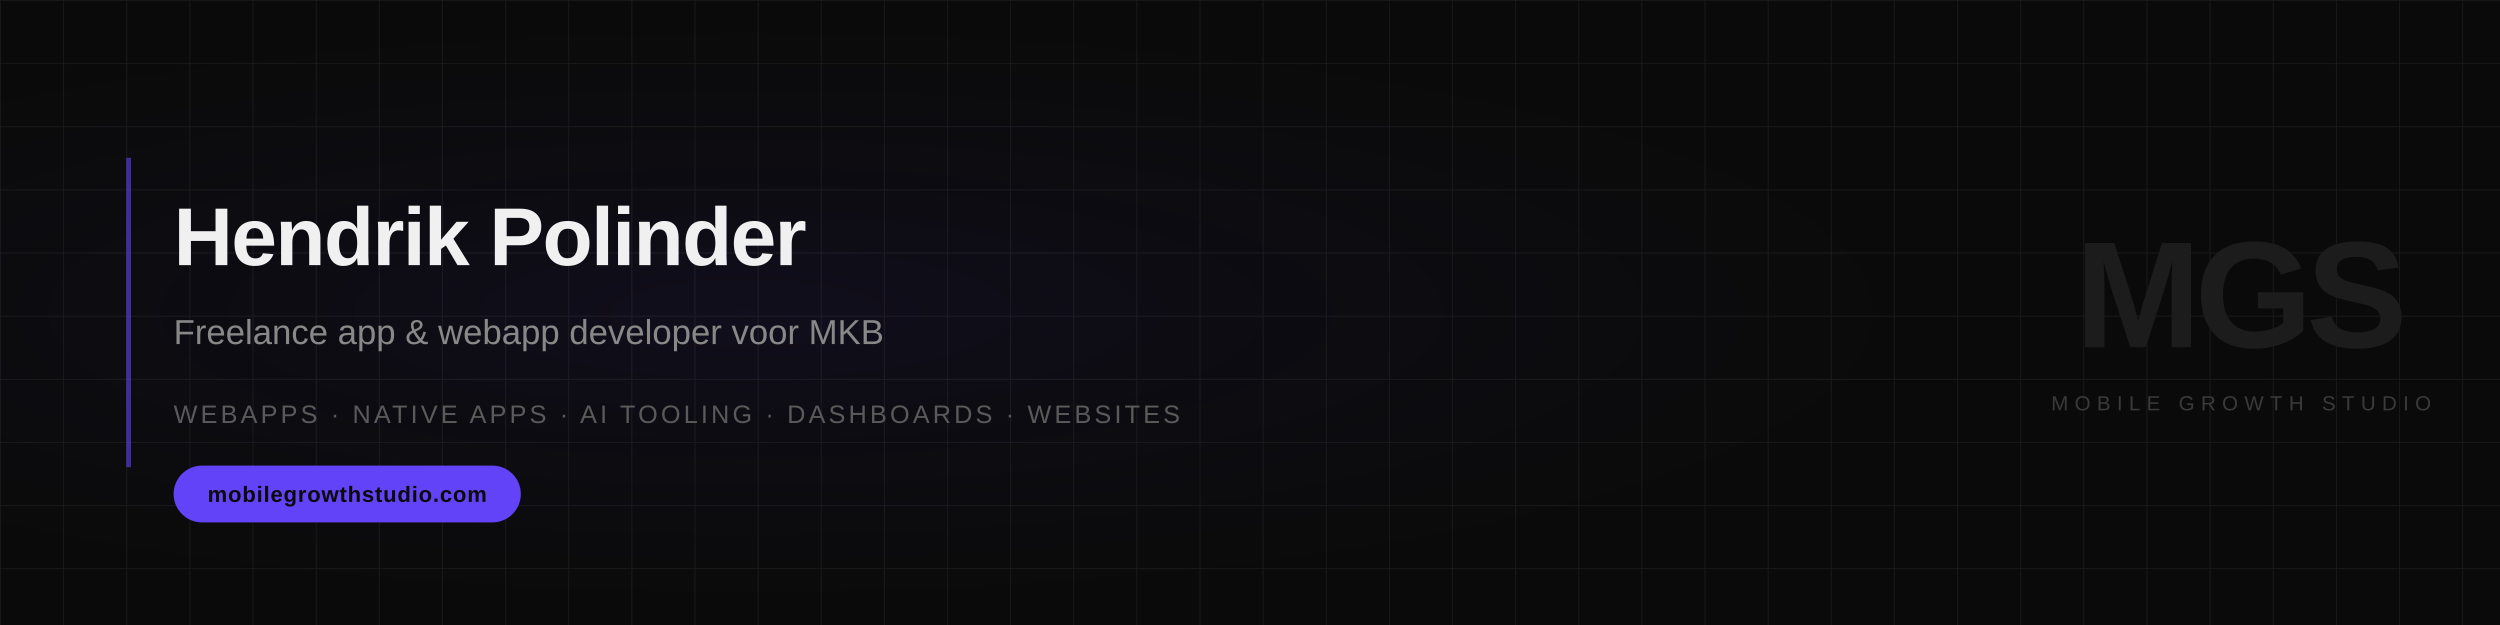
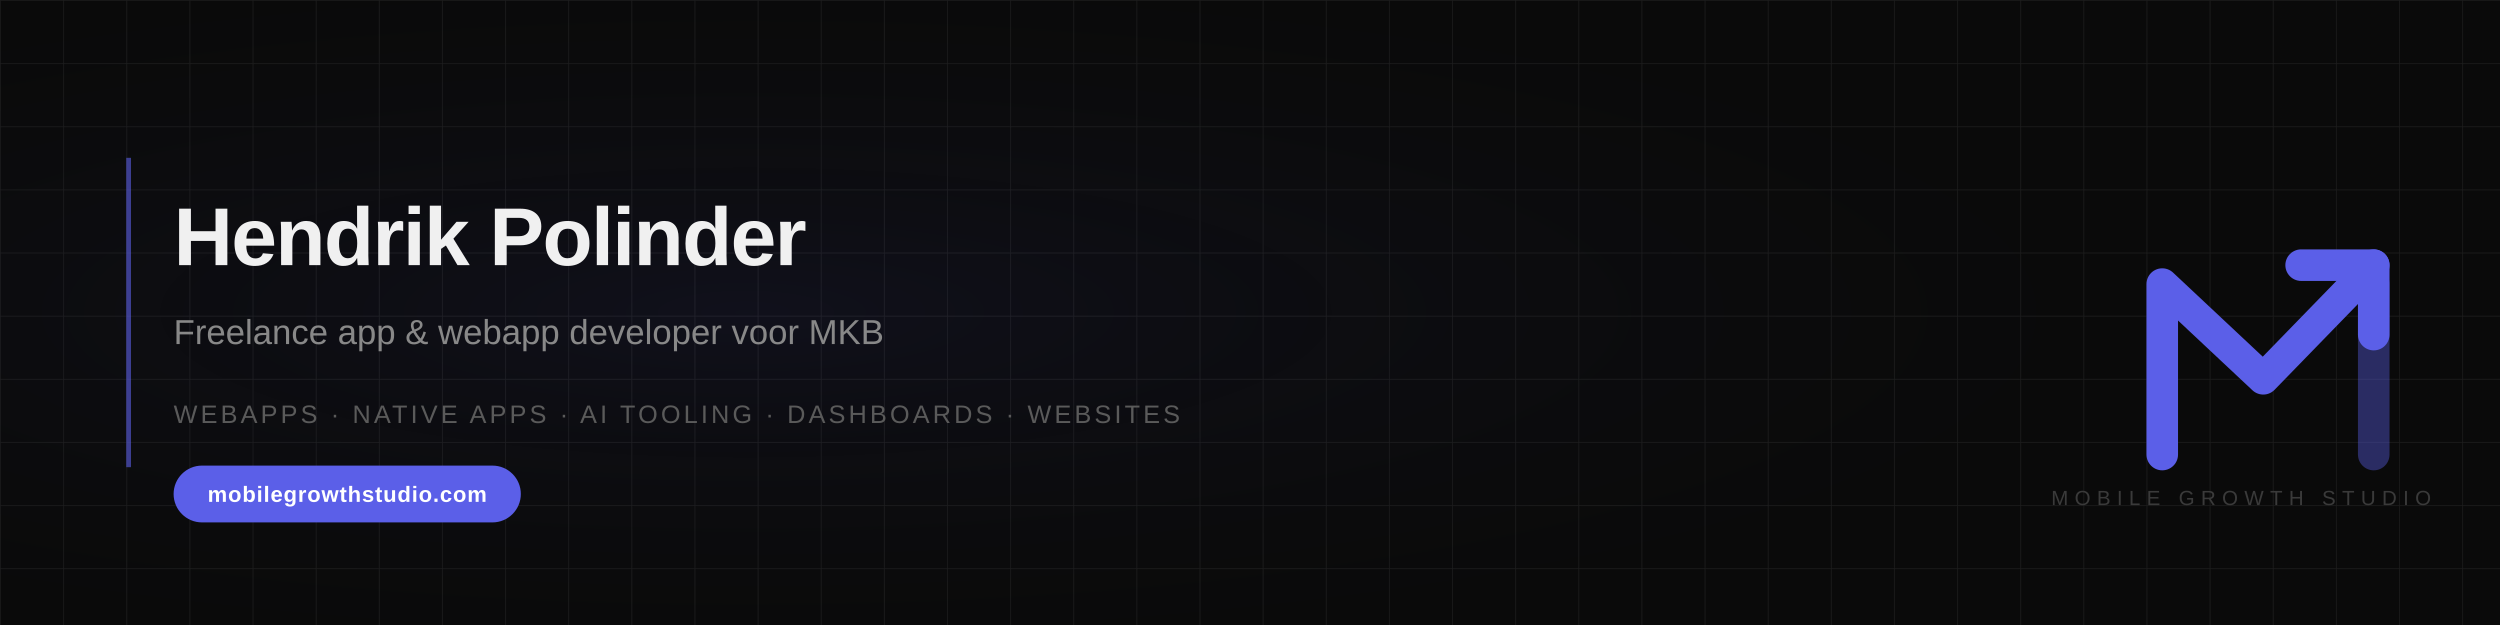
<svg xmlns="http://www.w3.org/2000/svg" width="1584" height="396" viewBox="0 0 1584 396" fill="none">
  <rect width="1584" height="396" fill="#0a0a0a" />
  <defs>
    <pattern id="grid" width="40" height="40" patternUnits="userSpaceOnUse">
      <path d="M 40 0 L 0 0 0 40" fill="none" stroke="#1c1c1c" stroke-width="1" />
    </pattern>
    <radialGradient id="glow" cx="30%" cy="50%" r="60%">
-       <stop offset="0%" stop-color="#6343f7" stop-opacity="0.08" />
+       <stop offset="0%" stop-color="#5B5FE8" stop-opacity="0.08" />
      <stop offset="100%" stop-color="#0a0a0a" stop-opacity="0" />
    </radialGradient>
+     <linearGradient id="markGrad" gradientUnits="userSpaceOnUse" x1="1330" y1="280" x2="1510" y2="120">
+       <stop offset="0%" stop-color="#5B5FE8" />
+       <stop offset="50%" stop-color="#9BA3F2" />
+       <stop offset="100%" stop-color="#E0B978" />
+     </linearGradient>
  </defs>
  <rect width="1584" height="396" fill="url(#grid)" />
  <rect width="1584" height="396" fill="url(#glow)" />
-   <rect x="80" y="100" width="3" height="196" fill="#6343f7" opacity="0.6" />
+   <rect x="80" y="100" width="3" height="196" fill="#5B5FE8" opacity="0.6" />
  <text x="110" y="168" font-family="'Helvetica Neue', Arial, sans-serif" font-weight="700" font-size="52" fill="#f0f0f0" letter-spacing="-1">Hendrik Polinder</text>
  <text x="110" y="218" font-family="'Helvetica Neue', Arial, sans-serif" font-weight="400" font-size="22" fill="#888888" letter-spacing="0">Freelance app &amp; webapp developer voor MKB</text>
  <text x="110" y="268" font-family="'Helvetica Neue', Arial, sans-serif" font-weight="400" font-size="16" fill="#5a5a5a" letter-spacing="2">WEBAPPS  ·  NATIVE APPS  ·  AI TOOLING  ·  DASHBOARDS  ·  WEBSITES</text>
-   <rect x="110" y="295" width="220" height="36" rx="18" fill="#6343f7" />
-   <text x="220" y="318" font-family="'Helvetica Neue', Arial, sans-serif" font-weight="700" font-size="14" fill="#0a0a0a" text-anchor="middle" letter-spacing="0.5">mobilegrowthstudio.com</text>
-   <text x="1420" y="220" font-family="'Helvetica Neue', Arial, sans-serif" font-weight="700" font-size="96" fill="#1c1c1c" text-anchor="middle" letter-spacing="-4">MGS</text>
-   <text x="1420" y="260" font-family="'Helvetica Neue', Arial, sans-serif" font-weight="400" font-size="13" fill="#3a3a3a" text-anchor="middle" letter-spacing="4">MOBILE GROWTH STUDIO</text>
+   <rect x="110" y="295" width="220" height="36" rx="18" fill="#5B5FE8" />
+   <text x="220" y="318" font-family="'Helvetica Neue', Arial, sans-serif" font-weight="700" font-size="14" fill="#ffffff" text-anchor="middle" letter-spacing="0.5">mobilegrowthstudio.com</text>
+   <g transform="translate(1330 120)">
+     <path d="M174 168 L174 60" fill="none" stroke="url(#markGrad)" stroke-width="20" stroke-linecap="round" stroke-linejoin="round" opacity="0.4" />
+     <path d="M40 168 L40 60 L104 120 L174 48" fill="none" stroke="url(#markGrad)" stroke-width="20" stroke-linecap="round" stroke-linejoin="round" />
+     <path d="M128 48 L174 48 L174 92" fill="none" stroke="url(#markGrad)" stroke-width="20" stroke-linecap="round" stroke-linejoin="round" />
+   </g>
+   <text x="1420" y="320" font-family="'Helvetica Neue', Arial, sans-serif" font-weight="400" font-size="13" fill="#3a3a3a" text-anchor="middle" letter-spacing="4">MOBILE GROWTH STUDIO</text>
</svg>
